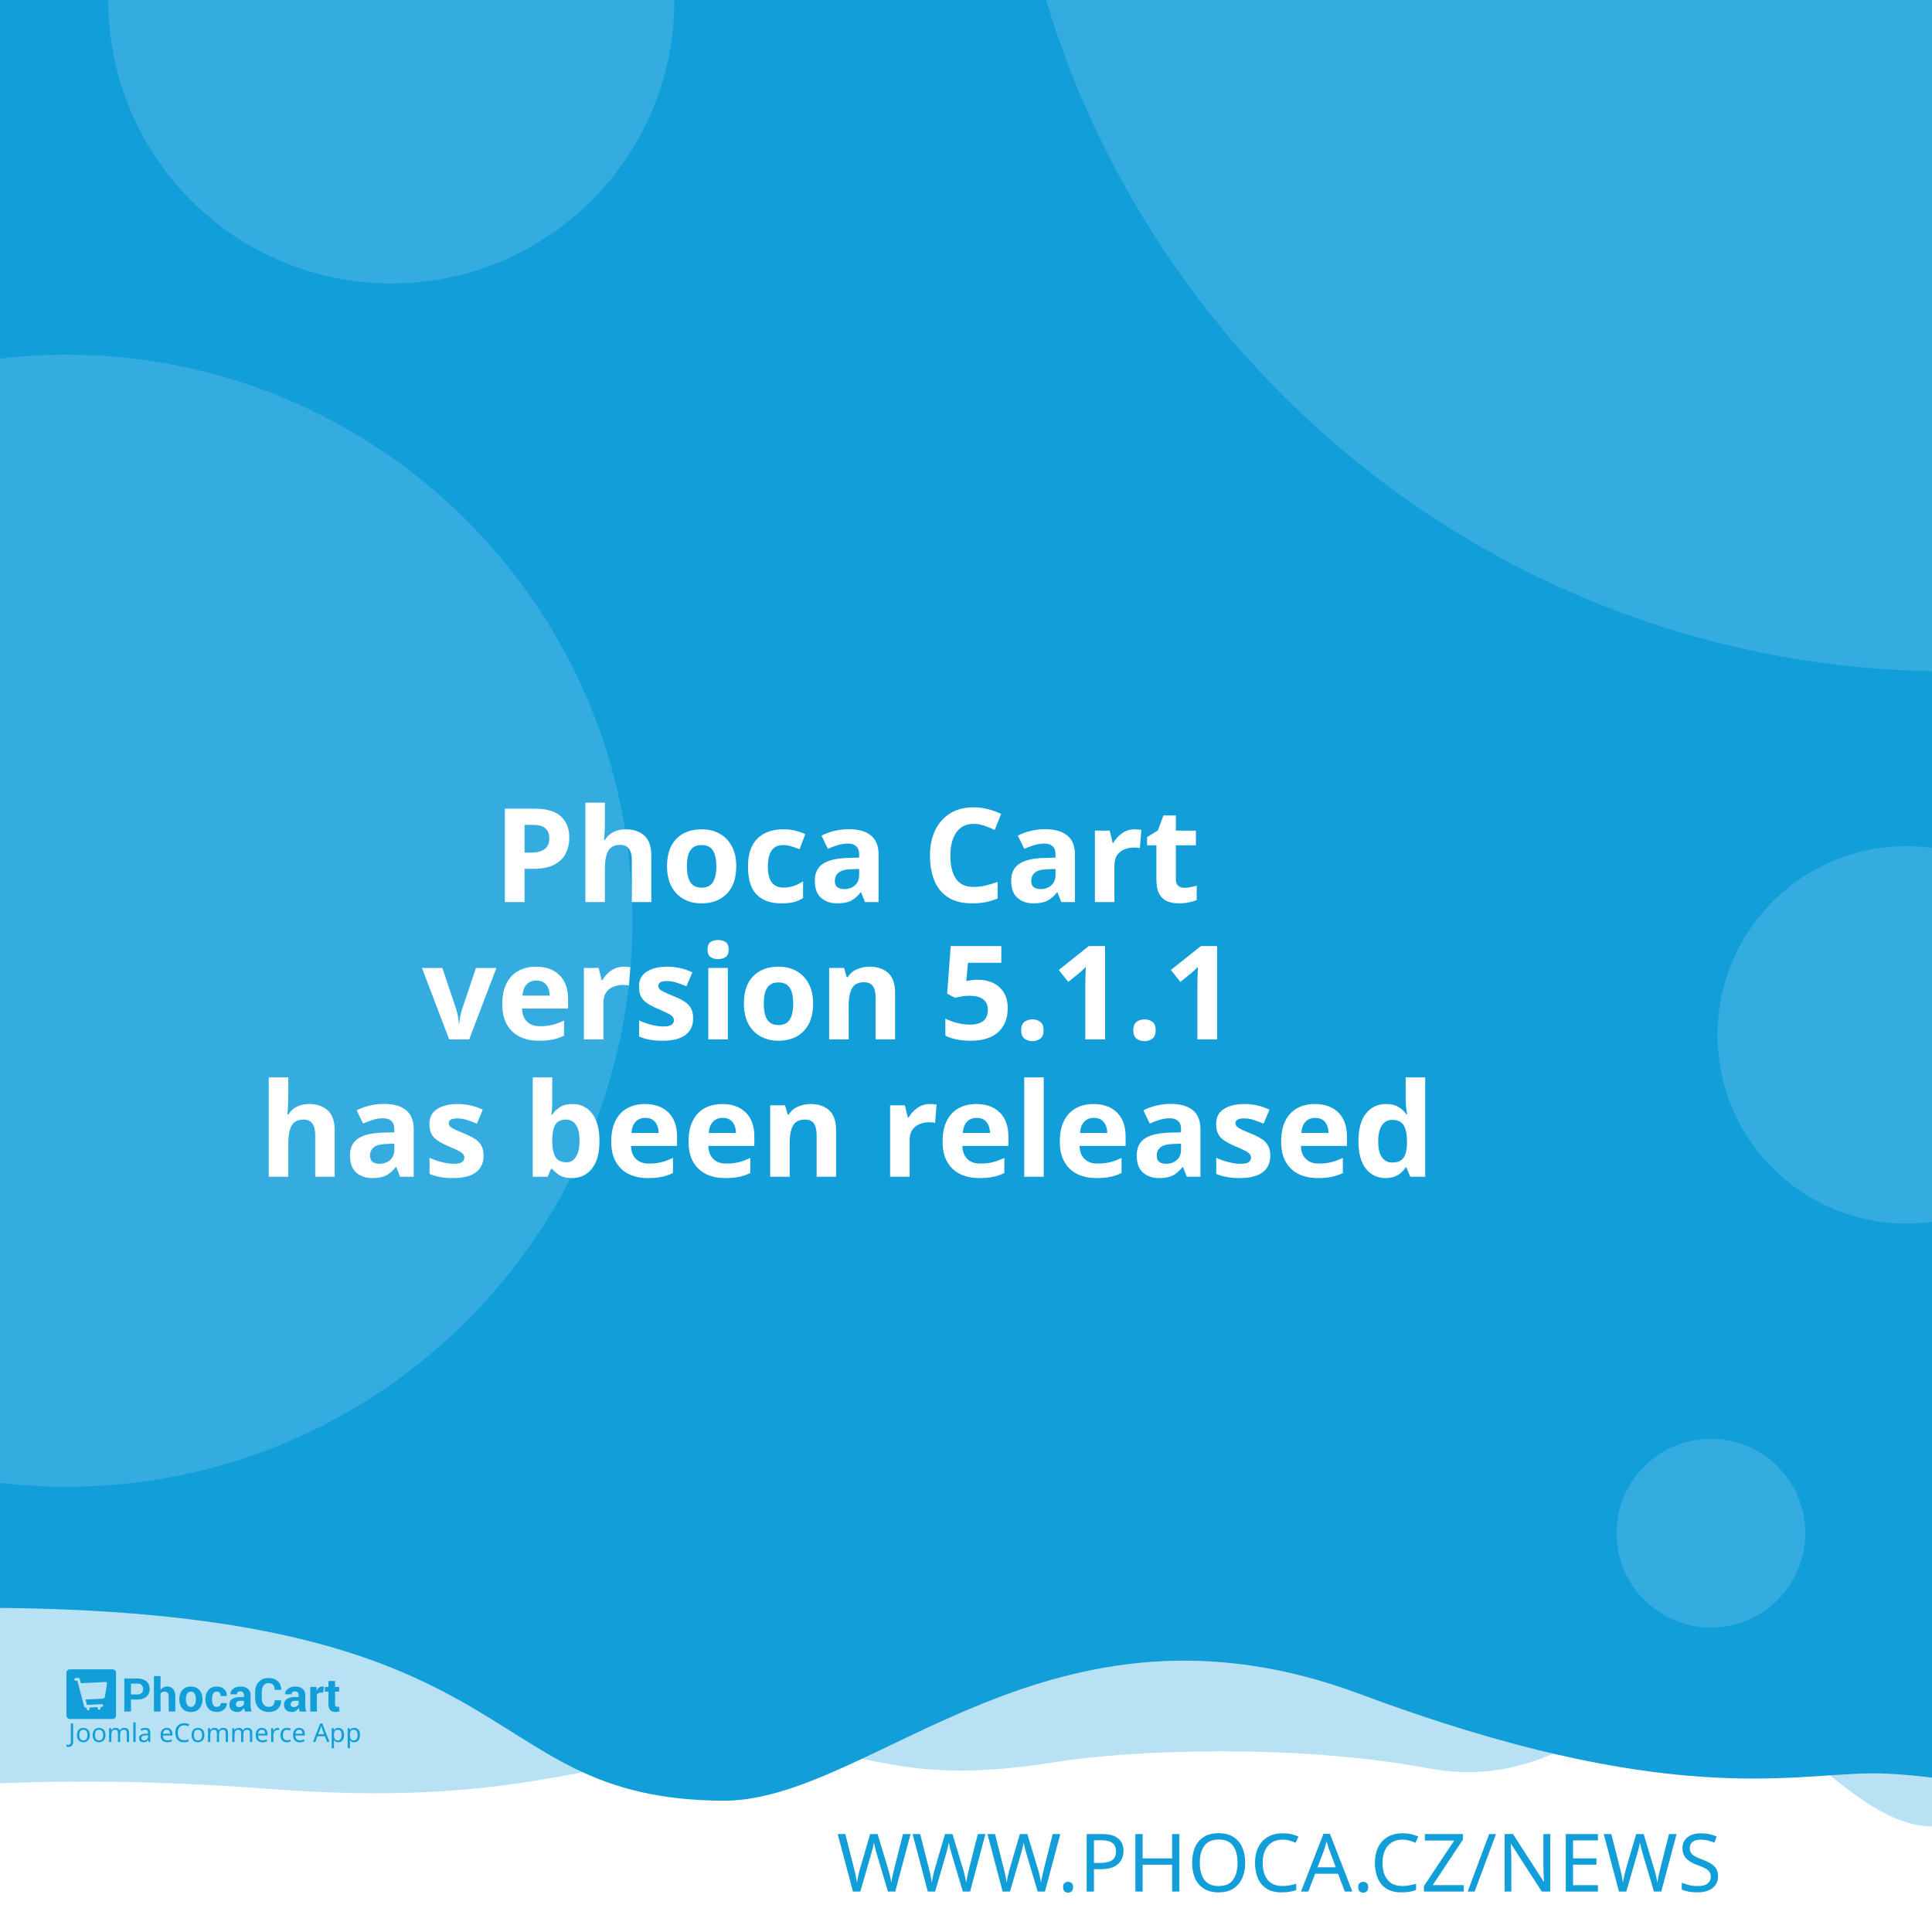
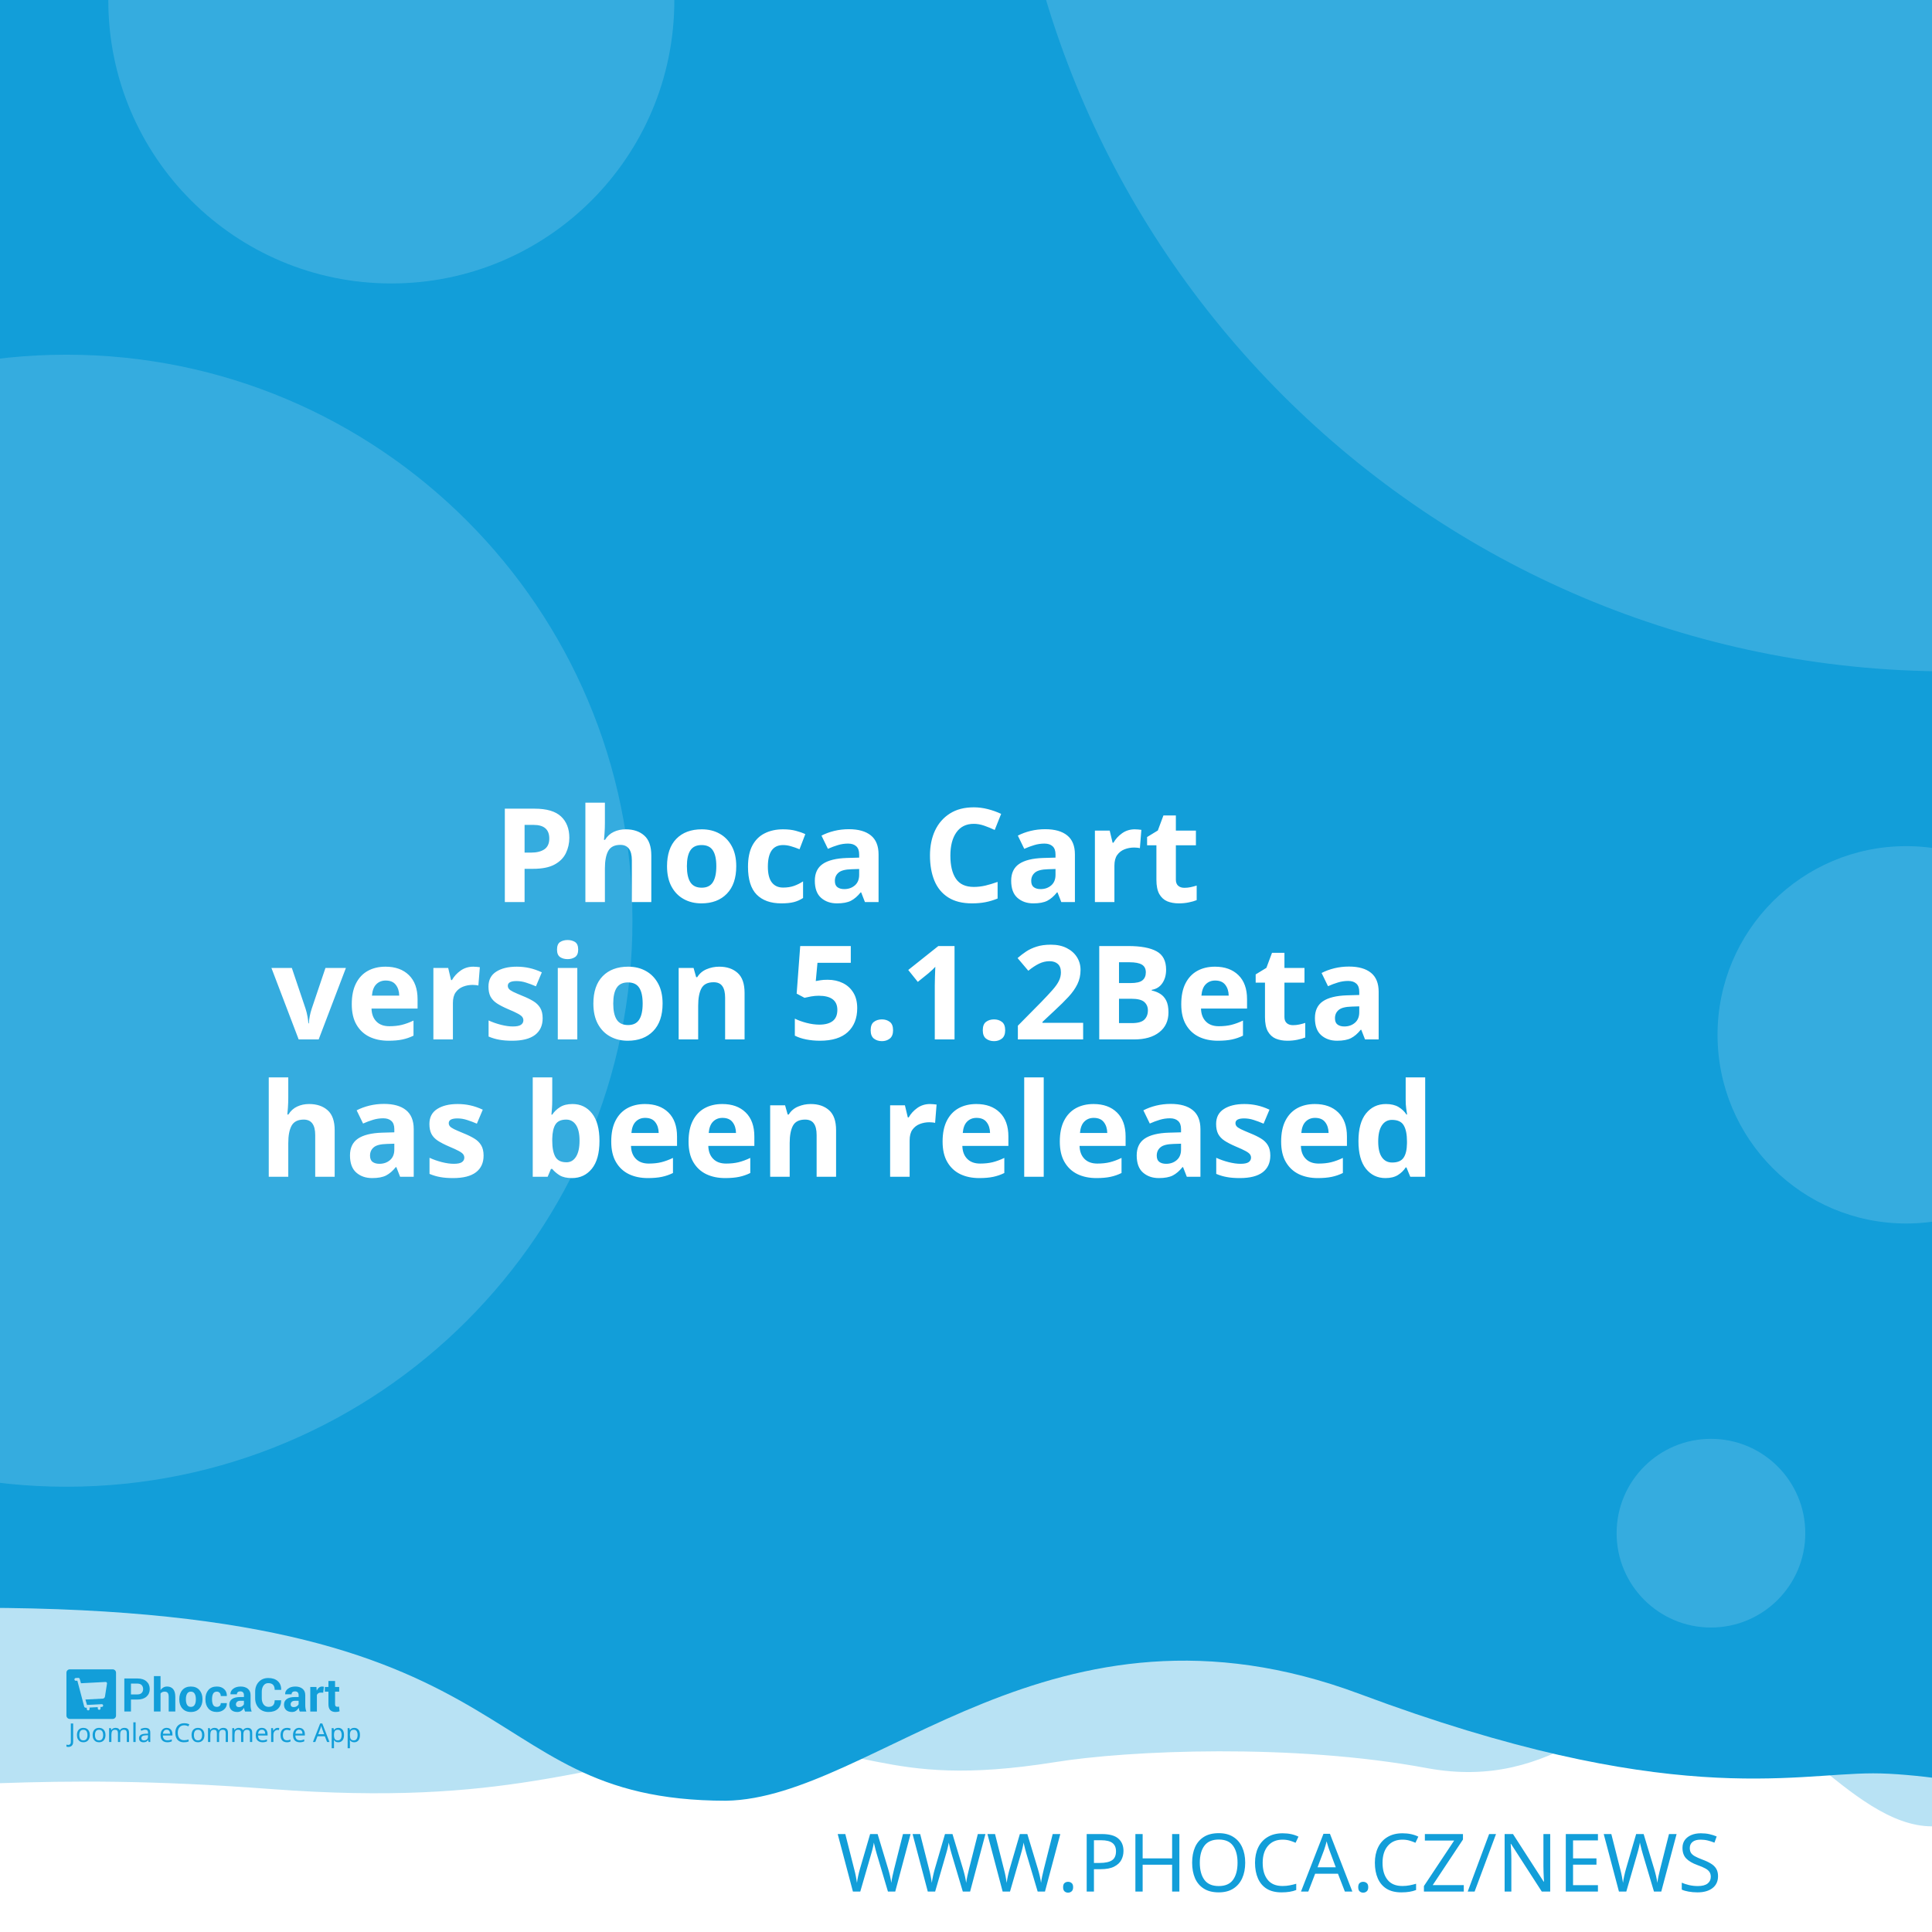
<svg xmlns="http://www.w3.org/2000/svg" width="512" height="512" viewBox="0 0 512 512" version="1.1" id="svg5">
  <defs id="defs2" />
  <g id="layer1">
    <path d="m -288.549,96.962 a 6.384,6.384 0 0 0 -6.384,6.384 v 81.087 a 6.384,6.384 0 0 0 6.384,6.384 h 81.083 a 6.384,6.384 0 0 0 6.384,-6.384 v -81.087 a 6.384,6.384 0 0 0 -6.384,-6.384 z m 16.084,16.188 c 0.591,-0.033 1.134,0.125 1.642,0.482 0.508,0.359 0.842,0.809 1.006,1.355 l 2.415,8.308 46.517,-2.44 c 0.829,-0.043 1.521,0.245 2.074,0.86 0.55,0.606 0.769,1.334 0.636,2.174 l -3.898,24.937 c -0.138,0.736 -0.57,1.497 -1.288,2.273 -0.719,0.787 -1.656,1.211 -2.797,1.272 l -32.861,1.721 3.038,10.253 27.775,-1.455 c 0.726,-0.04 1.351,0.178 1.887,0.648 0.523,0.483 0.803,1.086 0.844,1.812 0.038,0.726 -0.178,1.352 -0.648,1.887 -0.483,0.525 -1.086,0.806 -1.812,0.844 l -2.597,0.137 0.137,2.593 c 0.038,0.729 -0.178,1.356 -0.661,1.879 -0.472,0.535 -1.071,0.819 -1.8,0.856 -0.726,0.038 -1.353,-0.178 -1.879,-0.661 -0.535,-0.472 -0.814,-1.073 -0.852,-1.8 l -0.137,-2.593 -15.573,0.81 0.133,2.597 c 0.038,0.729 -0.176,1.356 -0.648,1.879 -0.483,0.535 -1.086,0.818 -1.812,0.856 -0.726,0.04 -1.352,-0.178 -1.887,-0.661 -0.525,-0.472 -0.806,-1.073 -0.844,-1.8 l -0.137,-2.597 -1.608,0.083 c -0.623,0.033 -1.193,-0.112 -1.721,-0.428 -0.515,-0.317 -0.883,-0.632 -1.11,-0.931 l -0.287,-0.507 -13.05,-49.343 -2.805,0.146 c -0.696,0.038 -1.312,-0.181 -1.858,-0.661 -0.545,-0.472 -0.835,-1.069 -0.873,-1.795 -0.038,-0.729 0.186,-1.353 0.682,-1.879 0.493,-0.535 1.083,-0.818 1.779,-0.856 z" style="fill:#ffffff;stroke-width:1;paint-order:stroke fill markers" id="path400" />
    <rect style="opacity:1;fill:#ffffff;stroke-width:5;stroke-linejoin:round;paint-order:stroke fill markers" id="rect723" width="512" height="512" x="0" y="0" />
    <path id="rect4460" style="opacity:0.3;fill:#129ed9;fill-opacity:1;stroke-width:5;stroke-linejoin:round;paint-order:stroke fill markers" d="M -256,4 H 768 v 480 c 0,0 -42.667,-10 -64,-10 -21.333,0 -42.408,10 -64,10 -21.592,0 -42.667,-10 -64,-10 -21.333,0 -42.408,10 -64,10 -21.592,0 -41.887,-34.701 -63.221,-34.701 -21.333,0 -35.645,25.795 -70.761,19.246 -35.116,-6.549 -78.862,-4.741 -98.515,-1.547 -47.289,7.533 -49.247,-6.724 -87.369,-3.311 -38.122,3.413 -56.921,15.193 -120.307,10.429 -63.387,-4.764 -84.091,0.698 -135.827,-0.116 -21.333,0 -42.408,10 -64,10 -21.592,0 -42.667,-10 -64,-10 -21.333,0 -64,10 -64,10 z" />
    <path id="rect4460-5" style="fill:#129ed9;fill-opacity:1;stroke-width:5;stroke-linejoin:round;paint-order:stroke fill markers" d="M -316,4.9999998e-7 H 708 V 480 c 0,0 -42.667,-10 -64,-10 -21.333,0 -42.408,10 -64,10 -21.592,0 -62.256,-10.048 -83.59,-10.048 -21.333,0 -54.449,9.448 -136.059,-21.03 -81.61,-30.478 -128.583,27.669 -167.971,28.291 -70.795,-0.042 -47.303,-54.288 -212.561,-50.983 C -185.439,429.534 -38.408,480 -60,480 c -21.592,0 -42.667,-10 -64,-10 -21.333,0 -42.408,10 -64,10 -21.592,0 -42.667,-10 -64,-10 -21.333,0 -64,10 -64,10 z" />
    <text xml:space="preserve" style="font-style:normal;font-weight:normal;font-size:21.333px;line-height:1.25;font-family:sans-serif;fill:#129ed9;fill-opacity:1;stroke:none" x="484.042" y="501.277" id="text2910-3-7">
      <tspan id="tspan2908-6-5" x="484.042" y="501.277" style="font-style:normal;font-variant:normal;font-weight:300;font-stretch:normal;font-size:21.333px;font-family:Montserrat;-inkscape-font-specification:'Montserrat Light';text-align:end;text-anchor:end;fill:#129ed9;fill-opacity:1">WWW.PHOCA.CZ/NEWS</tspan>
    </text>
    <text xml:space="preserve" style="font-style:normal;font-variant:normal;font-weight:600;font-stretch:normal;font-size:34.667px;line-height:1.05;font-family:Rubik;-inkscape-font-specification:'Rubik Semi-Bold';fill:#ffffff;fill-opacity:1;stroke:none" x="256" y="165" id="text11252">
      <tspan x="256" y="165" id="tspan403" style="text-align:center;text-anchor:middle" />
      <tspan x="256" y="202.659" style="font-size:34.667px;text-align:center;text-anchor:middle" id="tspan442" />
      <tspan x="256" y="239.059" style="font-size:34.667px;text-align:center;text-anchor:middle" id="tspan444">Phoca Cart</tspan>
-       <tspan x="256" y="275.459" id="tspan1992" style="font-size:34.667px;text-align:center;text-anchor:middle">version 5.1.1
+       <tspan x="256" y="275.459" id="tspan1992" style="font-size:34.667px;text-align:center;text-anchor:middle">version 5.1.2Beta
</tspan>
      <tspan x="256" y="311.859" id="tspan2906" style="font-size:34.667px;text-align:center;text-anchor:middle">has been released</tspan>
      <tspan x="256" y="348.259" id="tspan1994" style="font-size:34.667px" />
    </text>
    <circle style="opacity:0.15;fill:#ffffff;fill-opacity:1;stroke-width:5;stroke-linejoin:round;paint-order:stroke fill markers" id="path8376" cx="516.67" cy="-72.081" r="250" />
    <circle style="opacity:0.15;fill:#ffffff;fill-opacity:1;stroke-width:5;stroke-linejoin:round;paint-order:stroke fill markers" id="path8376-9" cx="17.604" cy="244" r="150" />
    <circle style="opacity:0.15;fill:#ffffff;fill-opacity:1;stroke-width:5;stroke-linejoin:round;paint-order:stroke fill markers" id="path8376-6" cx="103.704" cy="0.117" r="75" />
    <circle style="opacity:0.15;fill:#ffffff;fill-opacity:1;stroke-width:5;stroke-linejoin:round;paint-order:stroke fill markers" id="path8376-6-2" cx="505.168" cy="274.238" r="50" />
    <g id="g8950" transform="matrix(0.298069,0,0,0.298069,107.3348,335.2596)" style="fill:#129ed9;fill-opacity:1;stroke-width:3.355">
      <g id="g895" transform="translate(-301.0409,359.4151)" style="fill:#129ed9;fill-opacity:1;stroke-width:3.355">
        <g transform="matrix(1.3333,0,0,-1.3333,-75.59,850.15)" fill="#ffffff" image-rendering="optimizeQuality" id="g280" style="clip-rule:evenodd;fill:#129ed9;fill-opacity:1;stroke-width:8.934;shape-rendering:geometricPrecision">
          <path d="m 99.728,617.49 v -7.994 h -4.423 v 22.031 h 8.784 c 2.532,0 4.527,-0.646 5.979,-1.937 1.452,-1.291 2.181,-2.99 2.181,-5.097 0,-2.107 -0.729,-3.801 -2.181,-5.082 -1.452,-1.281 -3.446,-1.921 -5.979,-1.921 z m 0,3.408 h 4.361 c 1.23,0 2.165,0.336 2.801,1.002 0.635,0.671 0.951,1.523 0.951,2.561 0,1.059 -0.315,1.932 -0.946,2.623 -0.63,0.687 -1.566,1.033 -2.806,1.033 H 99.728 Z" id="path262" style="fill:#129ed9;fill-opacity:1;stroke-width:3.355" />
          <path d="m 119.45,623.79 c 0.517,0.749 1.147,1.327 1.891,1.746 0.749,0.418 1.576,0.63 2.485,0.63 1.705,0 3.043,-0.568 4.02,-1.704 0.971,-1.131 1.457,-2.887 1.457,-5.252 v -9.714 h -4.418 v 9.76 c 0,1.276 -0.227,2.174 -0.677,2.706 -0.445,0.532 -1.116,0.795 -2.005,0.795 -0.605,0 -1.137,-0.108 -1.602,-0.325 -0.465,-0.217 -0.847,-0.522 -1.152,-0.919 v -12.017 h -4.418 v 23.611 h 4.418 z" id="path264" style="fill:#129ed9;fill-opacity:1;stroke-width:3.355" />
          <path d="m 131.96,617.83 c 0,2.438 0.682,4.436 2.046,5.996 1.359,1.554 3.25,2.334 5.663,2.334 2.418,0 4.315,-0.774 5.689,-2.329 1.375,-1.549 2.062,-3.553 2.062,-6.001 v -0.32 c 0,-2.458 -0.687,-4.462 -2.051,-6.011 -1.369,-1.544 -3.261,-2.319 -5.674,-2.319 -2.418,0 -4.315,0.775 -5.684,2.319 -1.364,1.549 -2.051,3.553 -2.051,6.011 z m 4.408,-0.31 c 0,-1.487 0.264,-2.68 0.785,-3.584 0.527,-0.899 1.375,-1.348 2.542,-1.348 1.142,0 1.979,0.454 2.506,1.358 0.532,0.904 0.796,2.097 0.796,3.574 v 0.315 c 0,1.446 -0.269,2.629 -0.801,3.542 -0.537,0.914 -1.38,1.374 -2.527,1.374 -1.142,0 -1.979,-0.46 -2.506,-1.379 -0.532,-0.919 -0.796,-2.102 -0.796,-3.537 z" id="path266" style="fill:#129ed9;fill-opacity:1;stroke-width:3.355" />
          <path d="m 157.01,612.59 c 0.79,0 1.421,0.227 1.891,0.682 0.475,0.454 0.713,1.064 0.713,1.828 h 4.015 l 0.041,-0.093 c 0.041,-1.653 -0.579,-3.037 -1.871,-4.152 -1.287,-1.116 -2.883,-1.673 -4.79,-1.673 -2.439,0 -4.325,0.769 -5.648,2.314 -1.318,1.544 -1.979,3.522 -1.979,5.944 v 0.449 c 0,2.412 0.656,4.395 1.974,5.944 1.317,1.554 3.198,2.329 5.638,2.329 2.02,0 3.648,-0.573 4.883,-1.725 1.235,-1.151 1.835,-2.664 1.793,-4.539 l -0.031,-0.088 h -4.026 c 0,0.842 -0.233,1.544 -0.698,2.107 -0.46,0.558 -1.101,0.837 -1.922,0.837 -1.168,0 -1.995,-0.454 -2.475,-1.358 -0.476,-0.904 -0.718,-2.071 -0.718,-3.496 v -0.454 c 0,-1.456 0.243,-2.628 0.718,-3.522 0.48,-0.888 1.312,-1.332 2.491,-1.332" id="path268" style="fill:#129ed9;fill-opacity:1;stroke-width:3.355" />
          <path d="m 175.8,609.49 c -0.165,0.372 -0.305,0.764 -0.419,1.183 -0.119,0.413 -0.202,0.837 -0.248,1.27 -0.455,-0.8 -1.054,-1.456 -1.798,-1.978 -0.739,-0.521 -1.628,-0.785 -2.656,-0.785 -1.715,0 -3.038,0.439 -3.963,1.322 -0.93,0.883 -1.395,2.086 -1.395,3.604 0,1.606 0.62,2.845 1.855,3.729 1.235,0.883 3.038,1.322 5.41,1.322 h 2.47 v 1.301 c 0,0.785 -0.207,1.394 -0.62,1.828 -0.413,0.434 -1.023,0.651 -1.834,0.651 -0.713,0 -1.266,-0.175 -1.653,-0.522 -0.393,-0.346 -0.584,-0.826 -0.584,-1.446 l -4.268,0.016 -0.016,0.093 c -0.072,1.379 0.527,2.572 1.798,3.579 1.271,1.002 2.946,1.503 5.013,1.503 1.958,0 3.545,-0.496 4.769,-1.492 1.22,-0.992 1.829,-2.406 1.829,-4.24 v -6.76 c 0,-0.769 0.062,-1.492 0.176,-2.164 0.119,-0.676 0.299,-1.348 0.553,-2.014 z m -4.046,2.943 c 0.78,0 1.468,0.191 2.077,0.574 0.605,0.382 1.013,0.826 1.225,1.332 v 2.308 h -2.47 c -0.935,0 -1.648,-0.232 -2.134,-0.702 -0.481,-0.47 -0.724,-1.033 -0.724,-1.699 0,-0.542 0.181,-0.981 0.542,-1.312 0.367,-0.336 0.858,-0.501 1.483,-0.501" id="path270" style="fill:#129ed9;fill-opacity:1;stroke-width:3.355" />
          <path d="m 199.84,617.01 0.031,-0.088 c 0.041,-2.37 -0.682,-4.25 -2.17,-5.645 -1.488,-1.394 -3.555,-2.091 -6.201,-2.091 -2.656,0 -4.811,0.852 -6.464,2.556 -1.653,1.704 -2.486,3.894 -2.486,6.579 v 4.369 c 0,2.67 0.812,4.86 2.424,6.574 1.617,1.715 3.715,2.572 6.299,2.572 2.723,0 4.852,-0.697 6.386,-2.097 1.535,-1.399 2.284,-3.305 2.243,-5.717 l -0.031,-0.088 h -4.299 c 0,1.451 -0.346,2.561 -1.044,3.336 -0.698,0.769 -1.783,1.157 -3.255,1.157 -1.323,0 -2.372,-0.537 -3.147,-1.606 -0.78,-1.074 -1.168,-2.438 -1.168,-4.1 v -4.39 c 0,-1.683 0.408,-3.057 1.225,-4.131 0.822,-1.069 1.922,-1.606 3.317,-1.606 1.38,0 2.403,0.372 3.064,1.11 0.661,0.744 0.992,1.844 0.992,3.305 z" id="path272" style="fill:#129ed9;fill-opacity:1;stroke-width:3.355" />
          <path d="m 212.27,609.49 c -0.165,0.372 -0.305,0.764 -0.419,1.183 -0.119,0.413 -0.202,0.837 -0.248,1.27 -0.455,-0.8 -1.054,-1.456 -1.798,-1.978 -0.739,-0.521 -1.628,-0.785 -2.656,-0.785 -1.716,0 -3.038,0.439 -3.963,1.322 -0.93,0.883 -1.395,2.086 -1.395,3.604 0,1.606 0.62,2.845 1.855,3.729 1.235,0.883 3.039,1.322 5.41,1.322 h 2.47 v 1.301 c 0,0.785 -0.207,1.394 -0.62,1.828 -0.413,0.434 -1.023,0.651 -1.834,0.651 -0.713,0 -1.266,-0.175 -1.654,-0.522 -0.393,-0.346 -0.584,-0.826 -0.584,-1.446 l -4.268,0.016 -0.016,0.093 c -0.072,1.379 0.527,2.572 1.798,3.579 1.271,1.002 2.945,1.503 5.013,1.503 1.958,0 3.545,-0.496 4.769,-1.492 1.22,-0.992 1.829,-2.406 1.829,-4.24 v -6.76 c 0,-0.769 0.062,-1.492 0.176,-2.164 0.119,-0.676 0.3,-1.348 0.553,-2.014 z m -4.046,2.943 c 0.78,0 1.468,0.191 2.077,0.574 0.605,0.382 1.013,0.826 1.224,1.332 v 2.308 h -2.47 c -0.935,0 -1.649,-0.232 -2.134,-0.702 -0.481,-0.47 -0.723,-1.033 -0.723,-1.699 0,-0.542 0.181,-0.981 0.542,-1.312 0.367,-0.336 0.858,-0.501 1.483,-0.501" id="path274" style="fill:#129ed9;fill-opacity:1;stroke-width:3.355" />
          <path d="m 227.92,622.06 -1.617,0.046 c -0.656,0 -1.199,-0.134 -1.623,-0.408 -0.423,-0.274 -0.744,-0.656 -0.966,-1.152 v -11.052 h -4.408 v 16.36 h 4.103 l 0.196,-2.422 c 0.382,0.857 0.883,1.528 1.494,2.009 0.61,0.48 1.312,0.723 2.108,0.723 0.223,0 0.429,-0.015 0.615,-0.052 0.186,-0.036 0.377,-0.077 0.568,-0.129 z" id="path276" style="fill:#129ed9;fill-opacity:1;stroke-width:3.355" />
          <path d="m 235.83,629.86 v -4.007 h 2.754 v -3.099 H 235.83 v -8.33 c 0,-0.635 0.129,-1.09 0.393,-1.363 0.263,-0.274 0.615,-0.408 1.059,-0.408 0.232,0 0.434,0.01 0.599,0.036 0.166,0.026 0.362,0.072 0.579,0.129 l 0.383,-3.181 c -0.445,-0.155 -0.878,-0.268 -1.302,-0.341 -0.424,-0.078 -0.884,-0.114 -1.38,-0.114 -1.524,0 -2.697,0.418 -3.519,1.255 -0.822,0.837 -1.235,2.159 -1.235,3.977 v 8.34 h -2.392 v 3.099 h 2.392 v 4.007 z" id="path278" style="fill:#129ed9;fill-opacity:1;stroke-width:3.355" />
        </g>
        <g fill="#ffffff" fill-rule="evenodd" image-rendering="optimizeQuality" stroke-width="1.934" aria-label="Joomla eCommerce App" id="g318" style="clip-rule:evenodd;fill:#129ed9;fill-opacity:1;shape-rendering:geometricPrecision">
          <path d="M 1.704,69 Q 1.151,69 0.736,68.908 0.321,68.839 -0.002,68.7 v -1.752 q 0.369,0.092 0.784,0.161 0.415,0.069 0.876,0.069 0.576,0 1.083,-0.231 0.53,-0.231 0.853,-0.807 0.323,-0.576 0.323,-1.614 v -16.368 h 2.075 v 16.206 q 0,2.374 -1.176,3.504 -1.176,1.13 -3.112,1.13 z" id="path282" style="fill:#129ed9;fill-opacity:1;stroke-width:1.934" />
          <path d="m 20.792,58.419 q 0,3.066 -1.568,4.749 -1.545,1.683 -4.196,1.683 -1.637,0 -2.928,-0.738 -1.268,-0.761 -2.006,-2.19 -0.738,-1.452 -0.738,-3.504 0,-3.066 1.545,-4.726 1.545,-1.66 4.196,-1.66 1.683,0 2.951,0.761 1.291,0.738 2.006,2.167 0.738,1.406 0.738,3.458 z m -9.336,0 q 0,2.19 0.853,3.481 0.876,1.268 2.766,1.268 1.867,0 2.743,-1.268 0.876,-1.291 0.876,-3.481 0,-2.19 -0.876,-3.435 -0.876,-1.245 -2.766,-1.245 -1.89,0 -2.743,1.245 -0.853,1.245 -0.853,3.435 z" id="path284" style="fill:#129ed9;fill-opacity:1;stroke-width:1.934" />
          <path d="m 34.739,58.419 q 0,3.066 -1.568,4.749 -1.545,1.683 -4.196,1.683 -1.637,0 -2.928,-0.738 -1.268,-0.761 -2.006,-2.19 -0.738,-1.452 -0.738,-3.504 0,-3.066 1.545,-4.726 1.545,-1.66 4.196,-1.66 1.683,0 2.951,0.761 1.291,0.738 2.006,2.167 0.738,1.406 0.738,3.458 z m -9.336,0 q 0,2.19 0.853,3.481 0.876,1.268 2.766,1.268 1.867,0 2.743,-1.268 0.876,-1.291 0.876,-3.481 0,-2.19 -0.876,-3.435 -0.876,-1.245 -2.766,-1.245 -1.89,0 -2.743,1.245 -0.853,1.245 -0.853,3.435 z" id="path286" style="fill:#129ed9;fill-opacity:1;stroke-width:1.934" />
          <path d="m 51.499,52.033 q 2.098,0 3.135,1.083 1.037,1.06 1.037,3.458 V 64.62 H 53.666 v -7.953 q 0,-2.928 -2.513,-2.928 -1.798,0 -2.582,1.037 -0.761,1.037 -0.761,3.02 V 64.62 h -2.006 v -7.953 q 0,-2.928 -2.536,-2.928 -1.867,0 -2.582,1.153 -0.715,1.153 -0.715,3.32 v 6.409 h -2.029 v -12.356 h 1.637 l 0.3,1.683 h 0.115 q 0.576,-0.968 1.545,-1.429 0.991,-0.484 2.098,-0.484 2.905,0 3.781,2.075 h 0.115 q 0.622,-1.06 1.683,-1.568 1.083,-0.507 2.282,-0.507 z" id="path288" style="fill:#129ed9;fill-opacity:1;stroke-width:1.934" />
          <path d="M 61.527,64.62 H 59.498 V 47.1 h 2.029 z" id="path290" style="fill:#129ed9;fill-opacity:1;stroke-width:1.934" />
          <path d="m 70.126,52.056 q 2.259,0 3.343,0.991 1.083,0.991 1.083,3.158 v 8.414 h -1.475 l -0.392,-1.752 h -0.092 q -0.807,1.014 -1.706,1.498 -0.876,0.484 -2.444,0.484 -1.683,0 -2.789,-0.876 -1.107,-0.899 -1.107,-2.789 0,-1.844 1.452,-2.836 1.452,-1.014 4.472,-1.107 l 2.098,-0.069 v -0.738 q 0,-1.545 -0.669,-2.144 -0.669,-0.599 -1.89,-0.599 -0.968,0 -1.844,0.3 -0.876,0.277 -1.637,0.645 l -0.622,-1.522 q 0.807,-0.438 1.913,-0.738 1.107,-0.323 2.305,-0.323 z m 0.599,6.593 q -2.305,0.092 -3.204,0.738 -0.876,0.645 -0.876,1.821 0,1.037 0.622,1.522 0.645,0.484 1.637,0.484 1.568,0 2.605,-0.853 1.037,-0.876 1.037,-2.674 v -1.107 z" id="path292" style="fill:#129ed9;fill-opacity:1;stroke-width:1.934" />
          <path d="m 89.144,52.033 q 1.591,0 2.72,0.692 1.153,0.692 1.752,1.96 0.622,1.245 0.622,2.928 v 1.222 h -8.46 q 0.046,2.098 1.06,3.204 1.037,1.083 2.882,1.083 1.176,0 2.075,-0.207 0.922,-0.231 1.89,-0.645 v 1.775 q -0.945,0.415 -1.867,0.599 -0.922,0.207 -2.19,0.207 -1.752,0 -3.112,-0.715 -1.337,-0.715 -2.098,-2.121 -0.738,-1.429 -0.738,-3.481 0,-2.029 0.669,-3.481 0.692,-1.452 1.913,-2.236 1.245,-0.784 2.882,-0.784 z m -0.023,1.66 q -1.452,0 -2.305,0.945 -0.83,0.922 -0.991,2.582 h 6.293 q -0.023,-1.568 -0.738,-2.536 -0.715,-0.991 -2.259,-0.991 z" id="path294" style="fill:#129ed9;fill-opacity:1;stroke-width:1.934" />
          <path d="m 104.71,49.751 q -2.651,0 -4.173,1.775 -1.522,1.775 -1.522,4.864 0,3.066 1.406,4.864 1.429,1.775 4.265,1.775 1.083,0 2.052,-0.184 0.968,-0.184 1.89,-0.461 v 1.798 q -0.922,0.346 -1.913,0.507 -0.968,0.161 -2.328,0.161 -2.513,0 -4.196,-1.037 -1.683,-1.037 -2.536,-2.951 -0.83,-1.913 -0.83,-4.495 0,-2.49 0.899,-4.38 0.922,-1.913 2.697,-2.974 1.775,-1.083 4.311,-1.083 2.605,0 4.541,0.968 l -0.83,1.752 q -0.761,-0.346 -1.706,-0.622 -0.922,-0.277 -2.029,-0.277 z" id="path296" style="fill:#129ed9;fill-opacity:1;stroke-width:1.934" />
          <path d="m 122.69,58.419 q 0,3.066 -1.568,4.749 -1.545,1.683 -4.196,1.683 -1.637,0 -2.928,-0.738 -1.268,-0.761 -2.006,-2.19 -0.738,-1.452 -0.738,-3.504 0,-3.066 1.545,-4.726 1.545,-1.66 4.196,-1.66 1.683,0 2.951,0.761 1.291,0.738 2.006,2.167 0.738,1.406 0.738,3.458 z m -9.336,0 q 0,2.19 0.853,3.481 0.876,1.268 2.766,1.268 1.867,0 2.743,-1.268 0.876,-1.291 0.876,-3.481 0,-2.19 -0.876,-3.435 -0.876,-1.245 -2.766,-1.245 -1.89,0 -2.743,1.245 -0.853,1.245 -0.853,3.435 z" id="path298" style="fill:#129ed9;fill-opacity:1;stroke-width:1.934" />
          <path d="m 139.45,52.033 q 2.098,0 3.135,1.083 1.037,1.06 1.037,3.458 V 64.62 h -2.006 v -7.953 q 0,-2.928 -2.513,-2.928 -1.798,0 -2.582,1.037 -0.761,1.037 -0.761,3.02 V 64.62 h -2.006 v -7.953 q 0,-2.928 -2.536,-2.928 -1.867,0 -2.582,1.153 -0.715,1.153 -0.715,3.32 v 6.409 h -2.029 v -12.356 h 1.637 l 0.3,1.683 h 0.115 q 0.576,-0.968 1.545,-1.429 0.991,-0.484 2.098,-0.484 2.905,0 3.781,2.075 h 0.115 q 0.622,-1.06 1.683,-1.568 1.083,-0.507 2.282,-0.507 z" id="path300" style="fill:#129ed9;fill-opacity:1;stroke-width:1.934" />
          <path d="m 161,52.033 q 2.098,0 3.135,1.083 1.037,1.06 1.037,3.458 V 64.62 h -2.006 v -7.953 q 0,-2.928 -2.513,-2.928 -1.798,0 -2.582,1.037 -0.761,1.037 -0.761,3.02 V 64.62 h -2.006 v -7.953 q 0,-2.928 -2.536,-2.928 -1.867,0 -2.582,1.153 -0.715,1.153 -0.715,3.32 v 6.409 h -2.029 v -12.356 h 1.637 l 0.3,1.683 h 0.115 q 0.576,-0.968 1.545,-1.429 0.991,-0.484 2.098,-0.484 2.905,0 3.781,2.075 h 0.115 q 0.622,-1.06 1.683,-1.568 1.083,-0.507 2.282,-0.507 z" id="path302" style="fill:#129ed9;fill-opacity:1;stroke-width:1.934" />
          <path d="m 173.77,52.033 q 1.591,0 2.72,0.692 1.153,0.692 1.752,1.96 0.622,1.245 0.622,2.928 v 1.222 h -8.46 q 0.046,2.098 1.06,3.204 1.037,1.083 2.882,1.083 1.176,0 2.075,-0.207 0.922,-0.231 1.89,-0.645 v 1.775 q -0.945,0.415 -1.867,0.599 -0.922,0.207 -2.19,0.207 -1.752,0 -3.112,-0.715 -1.337,-0.715 -2.098,-2.121 -0.738,-1.429 -0.738,-3.481 0,-2.029 0.669,-3.481 0.692,-1.452 1.913,-2.236 1.245,-0.784 2.882,-0.784 z m -0.023,1.66 q -1.452,0 -2.305,0.945 -0.83,0.922 -0.991,2.582 h 6.293 q -0.023,-1.568 -0.738,-2.536 -0.715,-0.991 -2.259,-0.991 z" id="path304" style="fill:#129ed9;fill-opacity:1;stroke-width:1.934" />
          <path d="m 187.76,52.033 q 0.346,0 0.738,0.046 0.415,0.023 0.715,0.092 l -0.254,1.867 q -0.3,-0.069 -0.669,-0.115 -0.346,-0.046 -0.669,-0.046 -0.945,0 -1.775,0.53 -0.83,0.507 -1.337,1.452 -0.484,0.922 -0.484,2.167 v 6.593 h -2.029 v -12.356 h 1.66 l 0.231,2.259 h 0.092 q 0.599,-1.014 1.545,-1.752 0.945,-0.738 2.236,-0.738 z" id="path306" style="fill:#129ed9;fill-opacity:1;stroke-width:1.934" />
          <path d="m 196.02,64.851 q -1.637,0 -2.928,-0.669 -1.268,-0.669 -2.006,-2.075 -0.715,-1.406 -0.715,-3.596 0,-2.282 0.761,-3.712 0.761,-1.429 2.052,-2.098 1.314,-0.669 2.974,-0.669 0.945,0 1.821,0.207 0.876,0.184 1.429,0.461 l -0.622,1.683 q -0.553,-0.207 -1.291,-0.392 -0.738,-0.184 -1.383,-0.184 -3.642,0 -3.642,4.68 0,2.236 0.876,3.435 0.899,1.176 2.651,1.176 1.014,0 1.775,-0.207 0.784,-0.207 1.429,-0.507 v 1.798 q -0.622,0.323 -1.383,0.484 -0.738,0.184 -1.798,0.184 z" id="path308" style="fill:#129ed9;fill-opacity:1;stroke-width:1.934" />
          <path d="m 206.9,52.033 q 1.591,0 2.72,0.692 1.153,0.692 1.752,1.96 0.622,1.245 0.622,2.928 v 1.222 h -8.46 q 0.046,2.098 1.06,3.204 1.037,1.083 2.882,1.083 1.176,0 2.075,-0.207 0.922,-0.231 1.89,-0.645 v 1.775 q -0.945,0.415 -1.867,0.599 -0.922,0.207 -2.19,0.207 -1.752,0 -3.112,-0.715 -1.337,-0.715 -2.098,-2.121 -0.738,-1.429 -0.738,-3.481 0,-2.029 0.669,-3.481 0.692,-1.452 1.913,-2.236 1.245,-0.784 2.882,-0.784 z m -0.023,1.66 q -1.452,0 -2.305,0.945 -0.83,0.922 -0.991,2.582 h 6.293 q -0.023,-1.568 -0.738,-2.536 -0.715,-0.991 -2.259,-0.991 z" id="path310" style="fill:#129ed9;fill-opacity:1;stroke-width:1.934" />
          <path d="m 231.73,64.62 -1.983,-5.095 h -6.524 l -1.96,5.095 h -2.098 l 6.432,-16.529 h 1.867 l 6.409,16.529 z m -4.449,-11.918 q -0.069,-0.184 -0.231,-0.669 -0.161,-0.484 -0.323,-0.991 -0.138,-0.53 -0.231,-0.807 -0.161,0.715 -0.369,1.406 -0.207,0.669 -0.346,1.06 l -1.867,4.979 h 5.21 z" id="path312" style="fill:#129ed9;fill-opacity:1;stroke-width:1.934" />
          <path d="m 241.73,52.033 q 2.282,0 3.665,1.591 1.406,1.591 1.406,4.795 0,3.158 -1.406,4.795 -1.383,1.637 -3.688,1.637 -1.429,0 -2.374,-0.53 -0.922,-0.553 -1.452,-1.268 h -0.138 q 0.046,0.392 0.092,0.991 0.046,0.599 0.046,1.037 v 5.072 h -2.029 v -17.889 h 1.66 l 0.277,1.683 h 0.092 q 0.553,-0.807 1.452,-1.36 0.899,-0.553 2.397,-0.553 z m -0.369,1.706 q -1.89,0 -2.674,1.06 -0.761,1.06 -0.807,3.227 v 0.392 q 0,2.282 0.738,3.527 0.761,1.222 2.789,1.222 1.13,0 1.844,-0.622 0.738,-0.622 1.083,-1.683 0.369,-1.083 0.369,-2.467 0,-2.121 -0.83,-3.389 -0.807,-1.268 -2.513,-1.268 z" id="path314" style="fill:#129ed9;fill-opacity:1;stroke-width:1.934" />
          <path d="m 255.91,52.033 q 2.282,0 3.665,1.591 1.406,1.591 1.406,4.795 0,3.158 -1.406,4.795 -1.383,1.637 -3.688,1.637 -1.429,0 -2.374,-0.53 -0.922,-0.553 -1.452,-1.268 h -0.138 q 0.046,0.392 0.092,0.991 0.046,0.599 0.046,1.037 v 5.072 h -2.029 v -17.889 h 1.66 l 0.277,1.683 h 0.092 q 0.553,-0.807 1.452,-1.36 0.899,-0.553 2.397,-0.553 z m -0.369,1.706 q -1.89,0 -2.674,1.06 -0.761,1.06 -0.807,3.227 v 0.392 q 0,2.282 0.738,3.527 0.761,1.222 2.789,1.222 1.13,0 1.844,-0.622 0.738,-0.622 1.083,-1.683 0.369,-1.083 0.369,-2.467 0,-2.121 -0.83,-3.389 -0.807,-1.268 -2.513,-1.268 z" id="path316" style="fill:#129ed9;fill-opacity:1;stroke-width:1.934" />
        </g>
        <path d="M 3,0 A 3,3 0 0 0 0,3 v 38.107 a 3,3 0 0 0 3,3 h 38.105 a 3,3 0 0 0 3,-3 V 3 a 3,3 0 0 0 -3,-3 z m 7.559,7.607 c 0.278,-0.015 0.533,0.059 0.771,0.227 0.239,0.169 0.396,0.38 0.473,0.637 l 1.135,3.904 21.861,-1.147 c 0.39,-0.02 0.715,0.115 0.975,0.404 0.259,0.285 0.361,0.627 0.299,1.022 l -1.832,11.719 c -0.065,0.346 -0.268,0.703 -0.605,1.068 -0.338,0.37 -0.778,0.569 -1.315,0.598 l -15.443,0.809 1.428,4.818 13.053,-0.684 c 0.341,-0.019 0.635,0.084 0.887,0.305 0.246,0.227 0.378,0.51 0.396,0.852 0.018,0.341 -0.084,0.635 -0.305,0.887 -0.227,0.247 -0.51,0.379 -0.852,0.396 l -1.221,0.064 0.064,1.219 c 0.018,0.343 -0.084,0.637 -0.311,0.883 -0.222,0.252 -0.503,0.385 -0.846,0.402 -0.341,0.018 -0.636,-0.084 -0.883,-0.311 -0.252,-0.222 -0.383,-0.504 -0.4,-0.846 l -0.064,-1.219 -7.318,0.381 0.062,1.221 c 0.018,0.343 -0.083,0.637 -0.305,0.883 -0.227,0.252 -0.51,0.384 -0.852,0.402 -0.341,0.019 -0.635,-0.084 -0.887,-0.311 -0.247,-0.222 -0.379,-0.504 -0.396,-0.846 l -0.064,-1.221 -0.756,0.039 c -0.293,0.015 -0.561,-0.052 -0.809,-0.201 -0.242,-0.149 -0.415,-0.297 -0.521,-0.438 l -0.135,-0.238 -6.133,-23.189 -1.318,0.068 C 8.066,10.184 7.776,10.082 7.52,9.856 7.263,9.634 7.127,9.354 7.11,9.012 7.092,8.67 7.197,8.377 7.43,8.13 7.661,7.878 7.939,7.745 8.266,7.727 Z" fill="#ffffff" style="fill:#129ed9;fill-opacity:1;stroke-width:8.934;paint-order:stroke fill markers" id="path334" />
      </g>
    </g>
    <circle style="opacity:0.15;fill:#ffffff;fill-opacity:1;stroke-width:5;stroke-linejoin:round;paint-order:stroke fill markers" id="path8376-6-2-1" cx="453.421" cy="406.309" r="25" />
  </g>
</svg>
